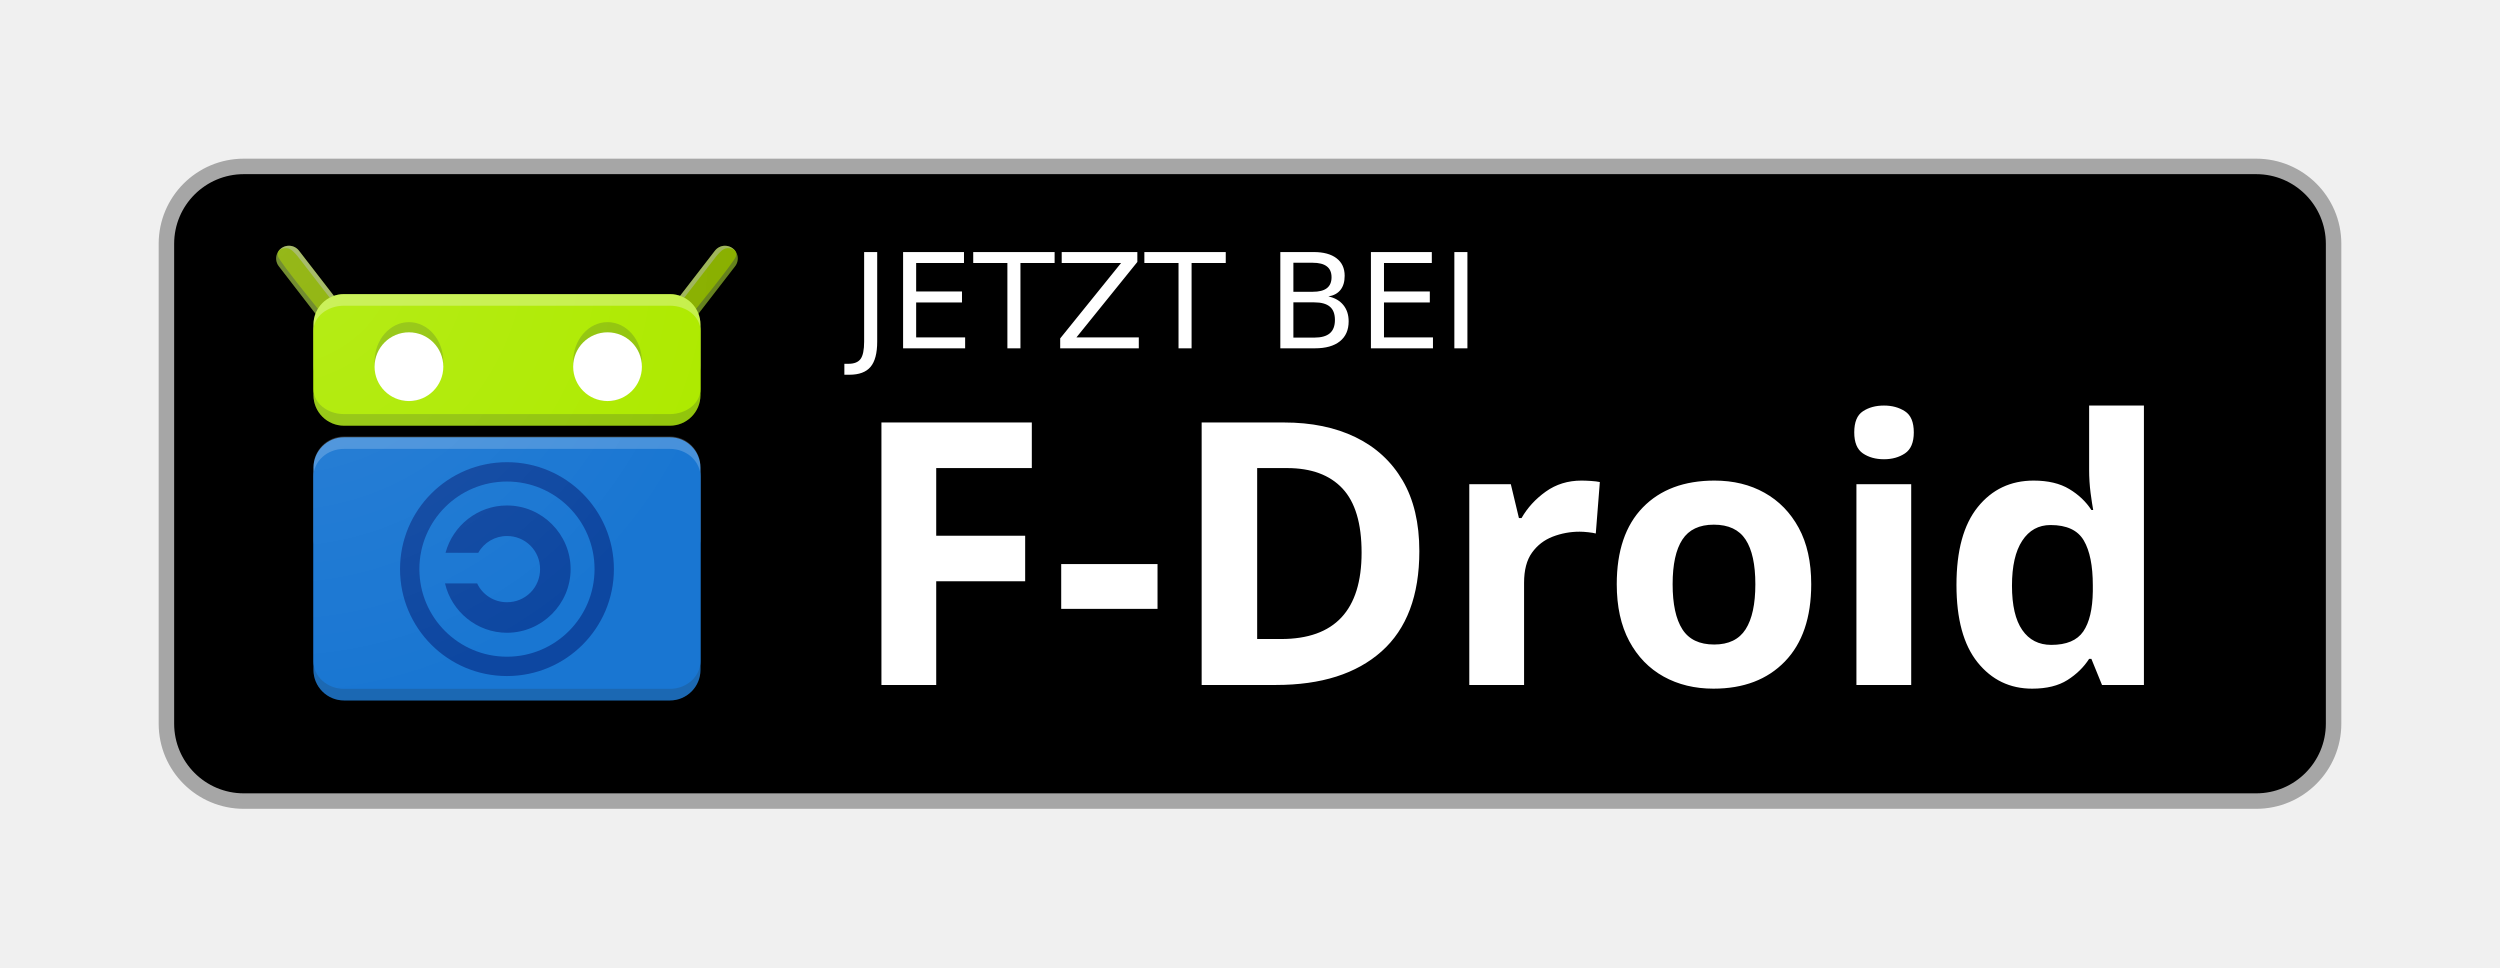
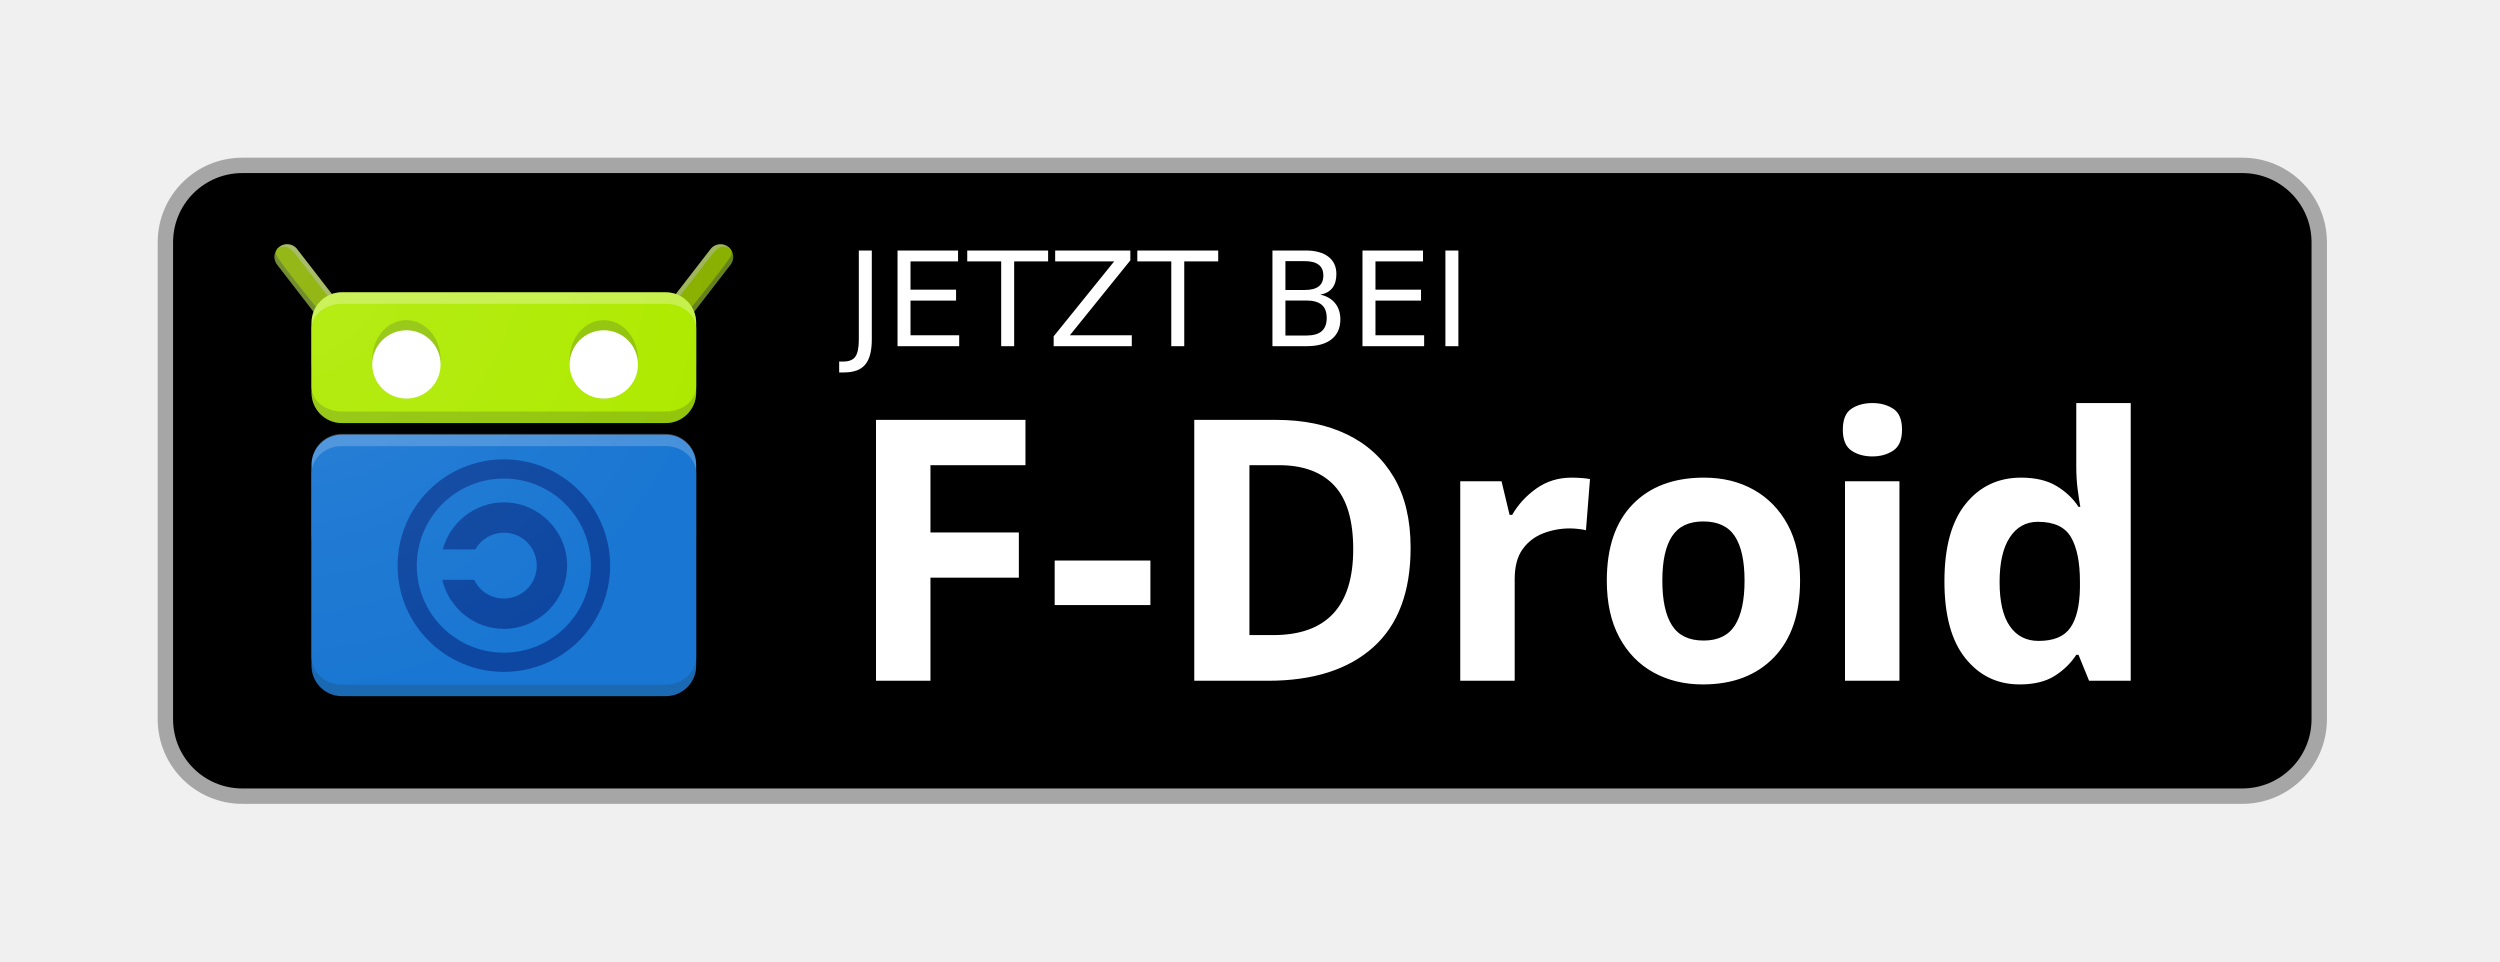
- <svg xmlns="http://www.w3.org/2000/svg" xmlns:xlink="http://www.w3.org/1999/xlink" width="646" height="250">
+ <svg xmlns="http://www.w3.org/2000/svg" xmlns:xlink="http://www.w3.org/1999/xlink" width="650" height="250">
  <defs>
    <linearGradient id="a">
      <stop offset="0" stop-color="#fff" stop-opacity=".098" />
      <stop offset="1" stop-color="#fff" stop-opacity="0" />
    </linearGradient>
    <radialGradient id="b" cx="113" cy="-12.89" r="59.662" fx="113" fy="-12.89" gradientTransform="matrix(0 1.96105 -1.97781 0 254.507 78.763)" gradientUnits="userSpaceOnUse" xlink:href="#a" />
  </defs>
  <g transform="translate(-289 -312.362)">
    <rect width="560" height="164" x="332" y="355.362" stroke="#a6a6a6" stroke-width="4" color="#000" overflow="visible" rx="20" ry="20" style="marker:none" />
    <text style="line-height:100%;-inkscape-font-specification:'DejaVu Sans';marker:none" x="508.951" y="402.367" fill="#fff" color="#000" font-family="DejaVu Sans" font-size="12.395" font-weight="400" letter-spacing="0" overflow="visible" word-spacing="0">
      <tspan style="-inkscape-font-specification:'DejaVu Sans'" x="508.951" y="402.367" font-size="34.125">JETZT BEI</tspan>
    </text>
    <text x="508.213" y="489.361" fill="#fff" color="#000" font-family="Rokkitt" font-size="29.709" font-weight="700" letter-spacing="0" overflow="visible" word-spacing="0" style="line-height:100%;-inkscape-font-specification:'Rokkitt Bold';text-align:start;marker:none">
      <tspan style="line-height:100%;-inkscape-font-specification:'Roboto Slab Bold';text-align:start" x="508.213" y="489.361" font-family="Roboto Slab" font-size="95">F-Droid</tspan>
    </text>
    <g fill-rule="evenodd">
      <path fill="#8ab000" stroke="#769616" stroke-linecap="round" stroke-width="2.5" d="M2.589 1006.862l4.25 5.5" transform="matrix(-2.63159 0 0 2.63157 483.158 -2270.475)" />
      <path fill="#fff" fill-opacity=".298" d="M476.286 375.862c1.193.031 2.004.497 2.58 1.18-5.333 6.34-6.232 7.347-13.514 16.372-2.683 3.472-5.478 1.678-2.795-1.793l11.185-14.474c.602-.804 1.54-1.258 2.544-1.285z" color="#000" font-family="sans-serif" font-weight="400" overflow="visible" white-space="normal" style="line-height:normal;text-indent:0;text-align:start;text-decoration-line:none;text-decoration-style:solid;text-decoration-color:#000;text-transform:none;block-progression:tb;isolation:auto;mix-blend-mode:normal" />
      <path fill="#263238" fill-opacity=".2" d="M478.89 377.075c.325.39 1.476 2.118.058 4.096l-11.184 14.473c-2.683 3.471-3.026-1.611-3.026-1.611s9.828-11.869 14.151-16.958z" color="#000" font-family="sans-serif" font-weight="400" overflow="visible" white-space="normal" style="line-height:normal;text-indent:0;text-align:start;text-decoration-line:none;text-decoration-style:solid;text-decoration-color:#000;text-transform:none;block-progression:tb;isolation:auto;mix-blend-mode:normal" />
      <path fill="#8ab000" d="M477.006 376.48c1.153 0 2.525.373 2.169 2.102-.273 1.32-12.266 15.985-12.266 15.985-2.683 3.47-6.562 1.78-3.879-1.691l11.143-14.402c.685-.763 1.602-1.957 2.833-1.994z" color="#000" font-family="sans-serif" font-weight="400" overflow="visible" white-space="normal" style="line-height:normal;text-indent:0;text-align:start;text-decoration-line:none;text-decoration-style:solid;text-decoration-color:#000;text-transform:none;block-progression:tb;isolation:auto;mix-blend-mode:normal" />
    </g>
    <g fill-rule="evenodd">
      <path fill="#8ab000" stroke="#769616" stroke-linecap="round" stroke-width="2.5" d="M2.589 1006.862l4.25 5.5" transform="matrix(2.63159 0 0 2.63157 356.842 -2270.475)" />
      <path fill="#fff" fill-opacity=".298" style="line-height:normal;text-indent:0;text-align:start;text-decoration-line:none;text-decoration-style:solid;text-decoration-color:#000;text-transform:none;block-progression:tb;isolation:auto;mix-blend-mode:normal" d="M363.714 375.862c-1.193.031-2.004.497-2.58 1.18 5.333 6.34 6.232 7.347 13.514 16.372 2.683 3.472 5.478 1.678 2.795-1.793l-11.185-14.474c-.602-.804-1.54-1.258-2.544-1.285z" color="#000" font-family="sans-serif" font-weight="400" overflow="visible" white-space="normal" />
      <path fill="#263238" fill-opacity=".2" style="line-height:normal;text-indent:0;text-align:start;text-decoration-line:none;text-decoration-style:solid;text-decoration-color:#000;text-transform:none;block-progression:tb;isolation:auto;mix-blend-mode:normal" d="M361.11 377.075c-.325.39-1.476 2.118-.058 4.096l11.184 14.473c2.683 3.471 3.026-1.611 3.026-1.611s-9.828-11.869-14.151-16.958z" color="#000" font-family="sans-serif" font-weight="400" overflow="visible" white-space="normal" />
      <path fill="#8ab000" style="line-height:normal;text-indent:0;text-align:start;text-decoration-line:none;text-decoration-style:solid;text-decoration-color:#000;text-transform:none;block-progression:tb;isolation:auto;mix-blend-mode:normal" d="M362.995 376.48c-1.153 0-2.526.373-2.17 2.102.273 1.32 12.266 15.985 12.266 15.985 2.683 3.47 6.562 1.78 3.879-1.691l-11.143-14.402c-.685-.763-1.602-1.957-2.832-1.994z" color="#000" font-family="sans-serif" font-weight="400" overflow="visible" white-space="normal" />
    </g>
    <g transform="matrix(2.63159 0 0 2.63157 467.369 -2270.475)">
      <rect width="38" height="12.92" x="-37" y="1010.36" fill="#aeea00" rx="3" ry="3" />
      <rect width="38" height="10" x="-37" y="1013.279" fill="#263238" fill-opacity=".2" rx="3" ry="3" />
      <rect width="38" height="10" x="-37" y="1010.362" fill="#fff" fill-opacity=".298" rx="3" ry="3" />
      <rect width="38" height="10.641" x="-37" y="1011.5" fill="#aeea00" rx="3" ry="2.456" />
    </g>
    <g transform="matrix(2.63159 0 0 2.63157 356.842 -2270.745)">
      <rect width="38" height="25.84" x="5" y="1024.522" fill="#1976d2" rx="3" ry="3" />
      <rect width="38" height="13" x="5" y="1037.362" fill="#263238" fill-opacity=".2" rx="3" ry="3" />
      <rect width="38" height="13" x="5" y="1024.442" fill="#fff" fill-opacity=".2" rx="3" ry="3" />
      <rect width="38" height="23.56" x="5" y="1025.662" fill="#1976d2" rx="3" ry="2.718" />
    </g>
    <g transform="matrix(2.63159 0 0 2.63157 356.842 396.264)">
      <path fill="#0d47a1" style="line-height:normal;text-indent:0;text-align:start;text-decoration-line:none;text-decoration-style:solid;text-decoration-color:#000;text-transform:none;block-progression:tb;isolation:auto;mix-blend-mode:normal" d="M24 17.75c-2.88 0-5.32 1.985-6.033 4.65h3.213A3.215 3.215 0 0 1 24 20.75 3.228 3.228 0 0 1 27.25 24 3.228 3.228 0 0 1 24 27.25a3.219 3.219 0 0 1-2.93-1.85h-3.154c.642 2.766 3.132 4.85 6.084 4.85 3.434 0 6.25-2.816 6.25-6.25s-2.816-6.25-6.25-6.25z" color="#000" font-family="sans-serif" font-weight="400" overflow="visible" white-space="normal" />
      <circle cx="24" cy="24" r="9.55" fill="none" stroke="#0d47a1" stroke-linecap="round" stroke-width="1.9" />
    </g>
    <g transform="matrix(2.63159 0 0 2.63157 356.842 -2269.159)">
      <ellipse cx="14.375" cy="1016.487" fill="#263238" fill-opacity=".2" rx="3.375" ry="3.875" />
      <circle cx="14.375" cy="1016.987" r="3.375" fill="#fff" />
    </g>
    <g transform="matrix(2.63159 0 0 2.63157 408.158 -2269.159)">
      <ellipse cx="14.375" cy="1016.487" fill="#263238" fill-opacity=".2" rx="3.375" ry="3.875" />
      <circle cx="14.375" cy="1016.987" r="3.375" fill="#fff" />
    </g>
    <path fill="url(#b)" fill-rule="evenodd" style="line-height:normal;text-indent:0;text-align:start;text-decoration-line:none;text-decoration-style:solid;text-decoration-color:#000;text-transform:none;block-progression:tb;isolation:auto;mix-blend-mode:normal" d="M282.715 299.835a3.29 3.29 0 0 0-2.662 5.336l9.474 12.261a7.894 7.894 0 0 0-.527 2.825v18.21a7.877 7.877 0 0 0 7.895 7.895h84.21a7.877 7.877 0 0 0 7.895-7.894v-18.211c0-.999-.19-1.949-.525-2.826l9.472-12.26a3.29 3.29 0 0 0-2.433-5.334 3.29 3.29 0 0 0-2.772 1.31l-9.013 11.666a7.91 7.91 0 0 0-2.624-.45h-84.21c-.922 0-1.8.163-2.622.45l-9.015-11.666a3.29 3.29 0 0 0-2.543-1.312zm14.18 49.527a7.877 7.877 0 0 0-7.895 7.895v52.21a7.877 7.877 0 0 0 7.895 7.895h84.21a7.877 7.877 0 0 0 7.895-7.894v-52.211a7.877 7.877 0 0 0-7.895-7.895h-84.21z" color="#000" font-family="sans-serif" font-weight="400" overflow="visible" transform="translate(81 76)" white-space="normal" />
  </g>
</svg>
